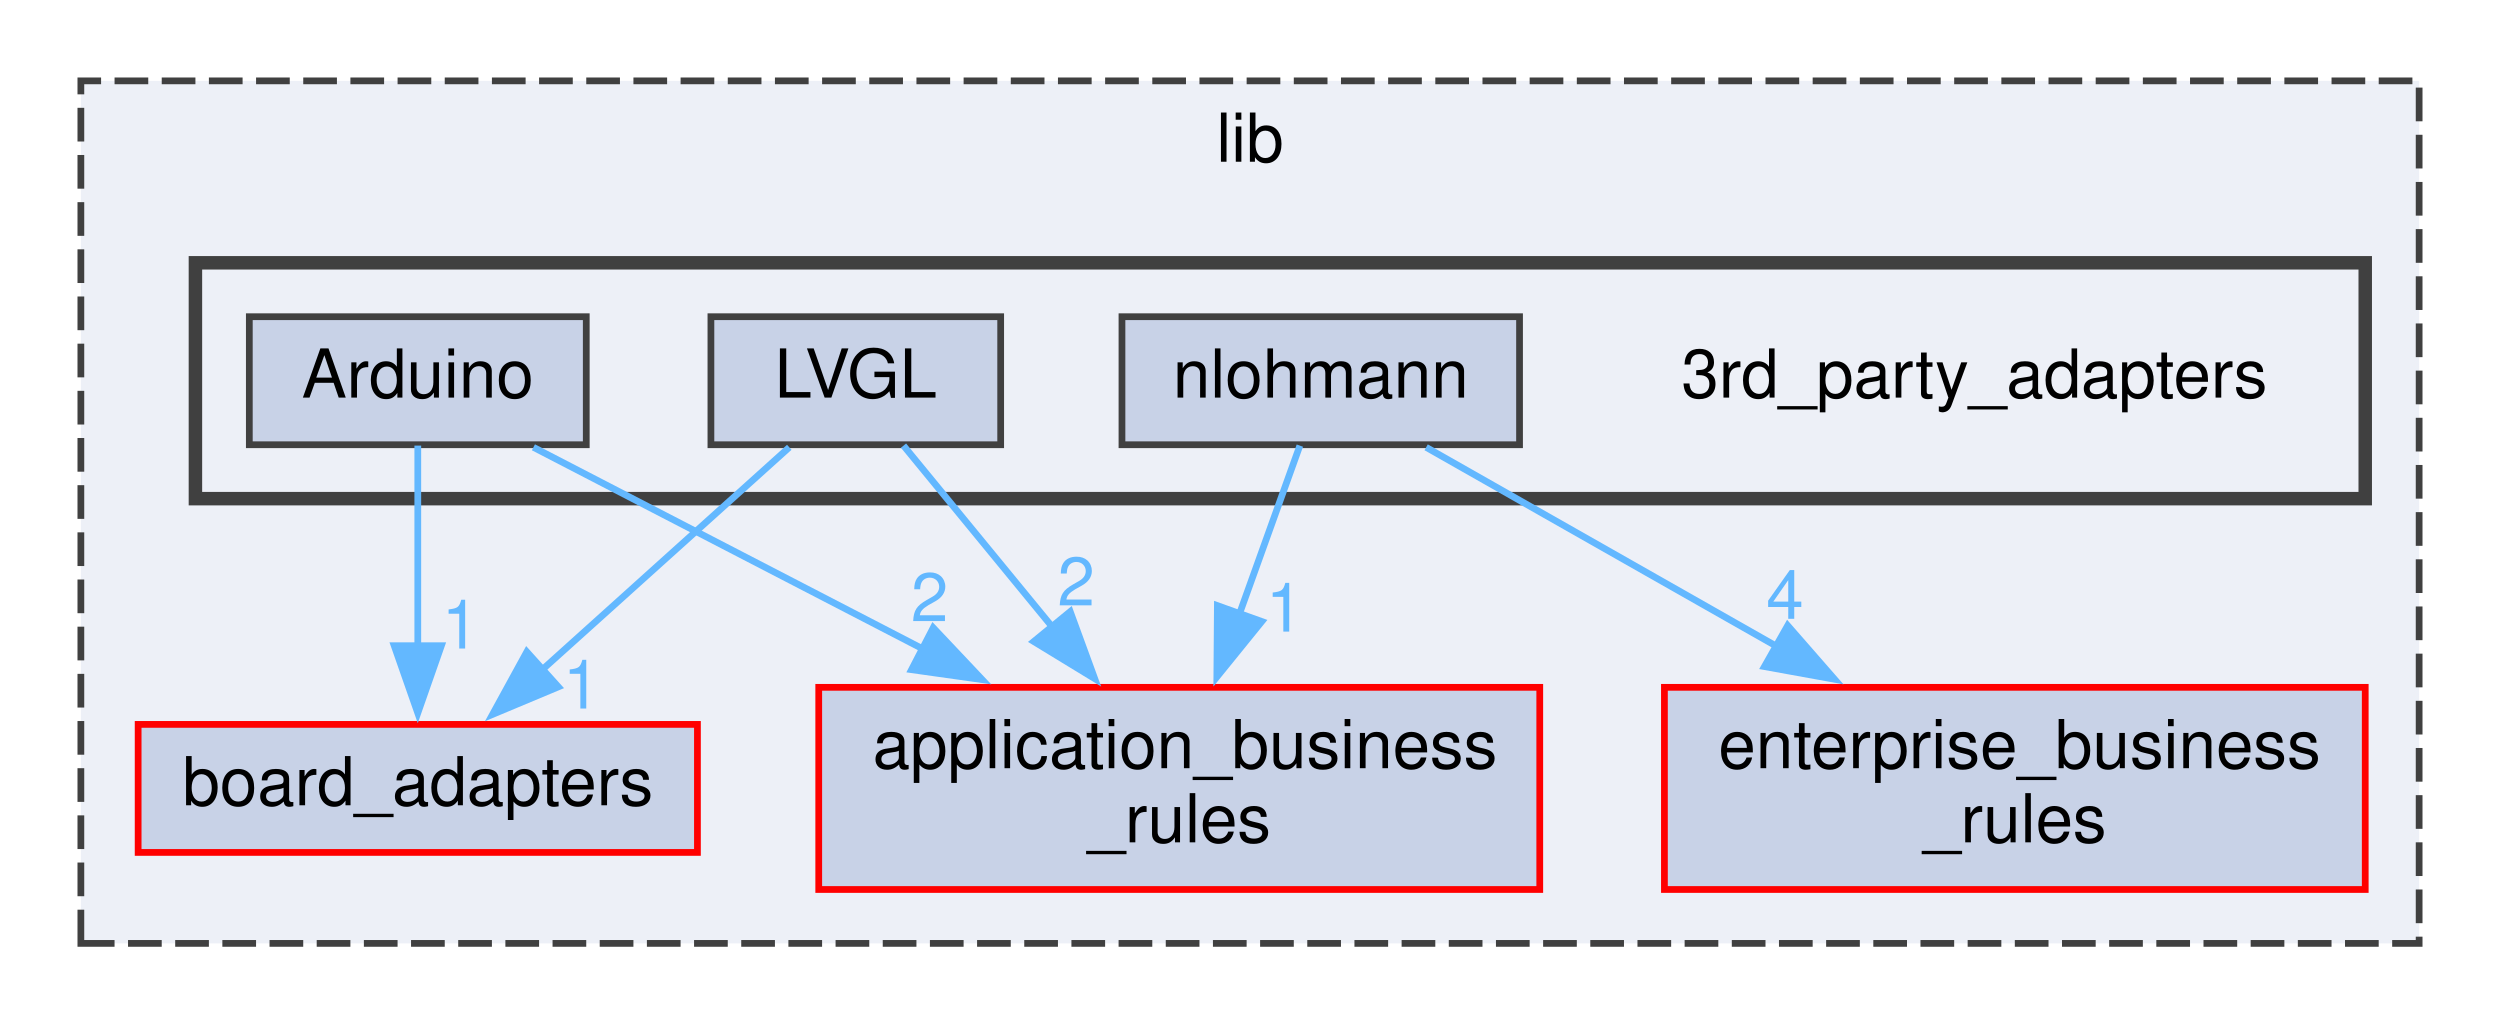
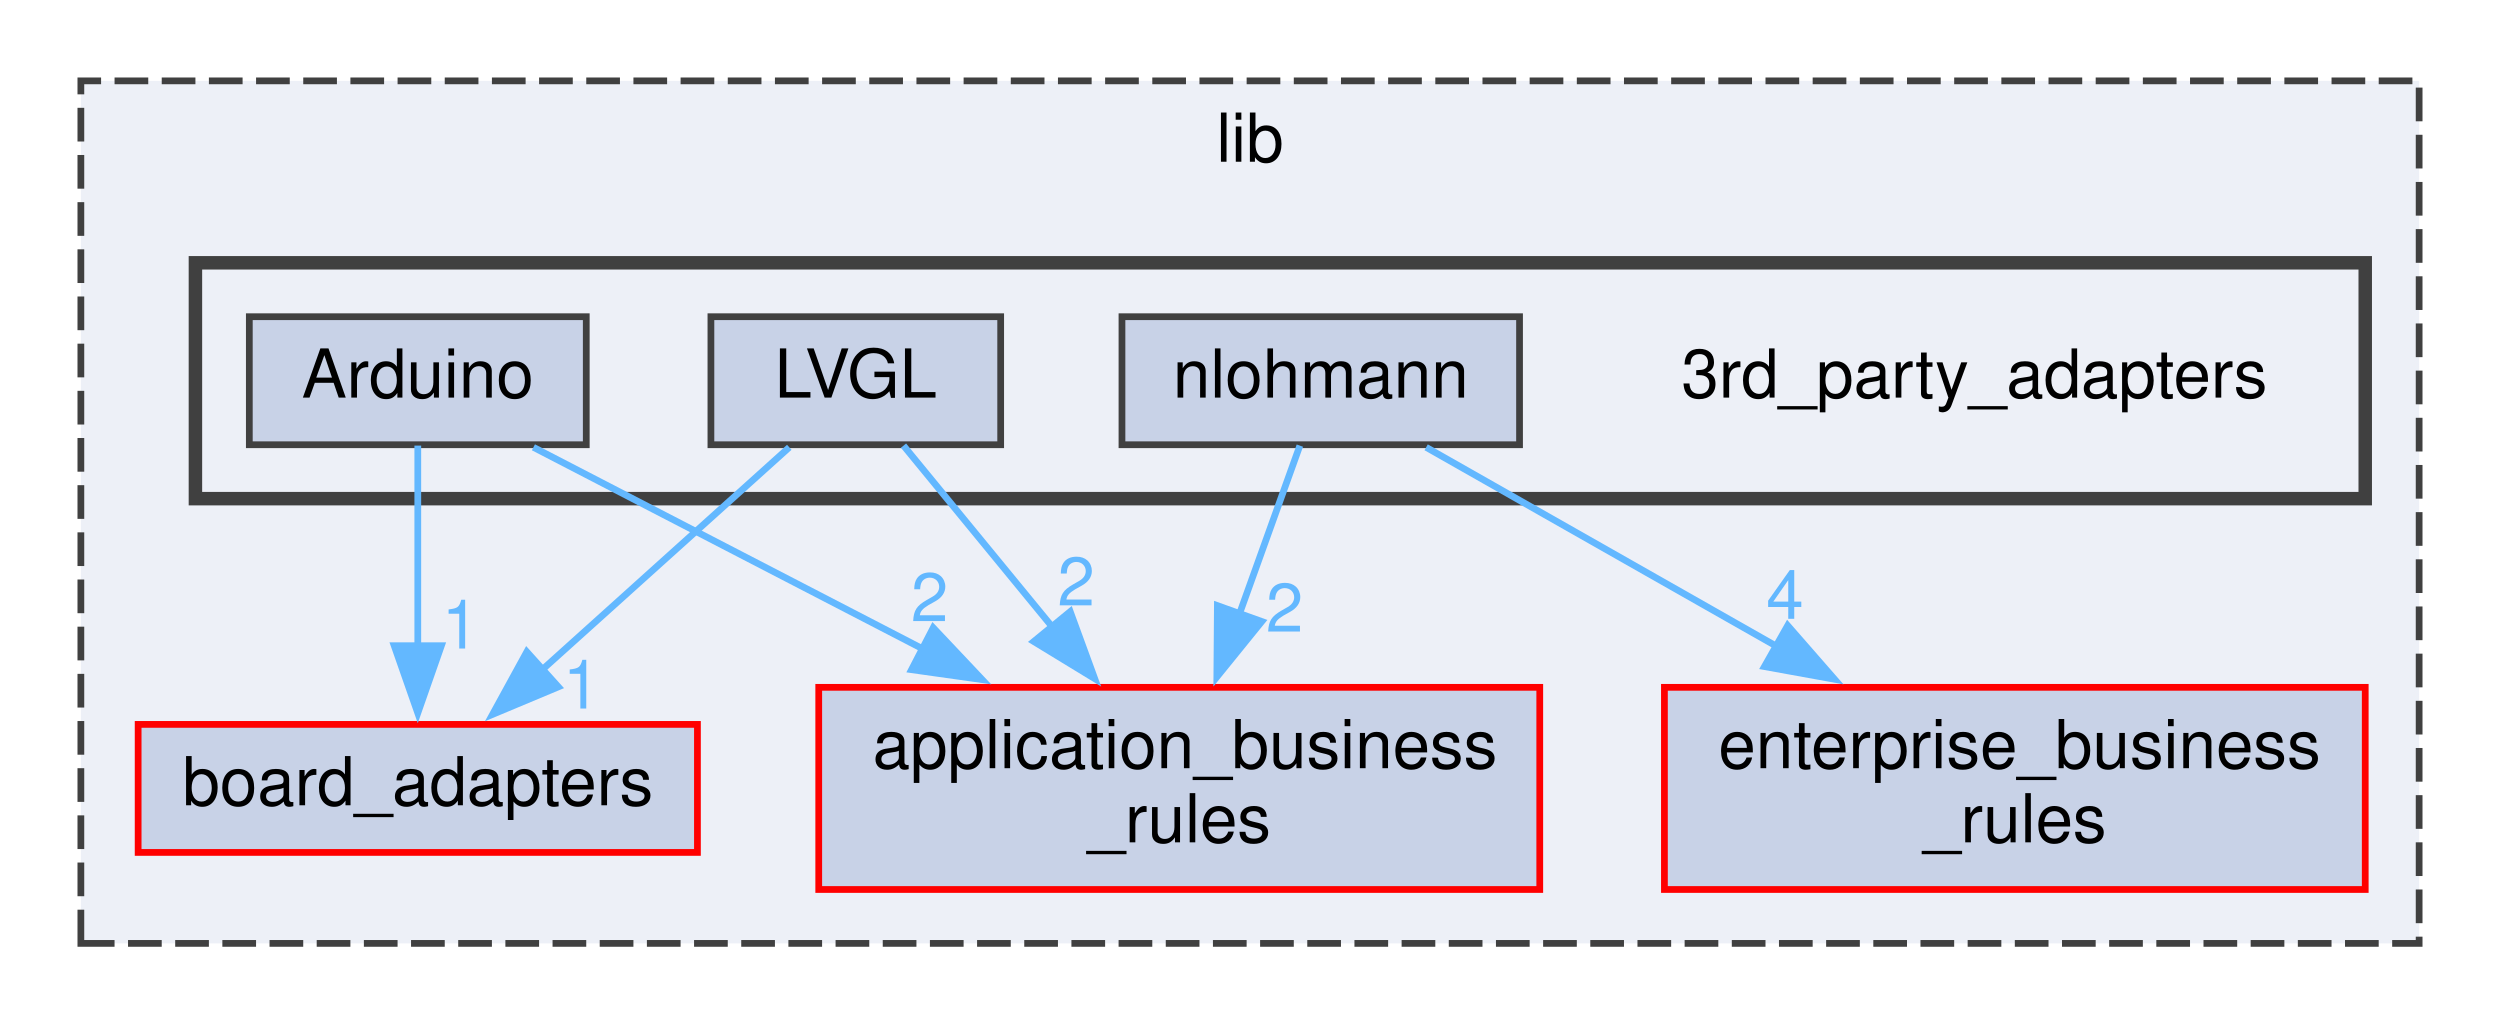
<svg xmlns="http://www.w3.org/2000/svg" xmlns:xlink="http://www.w3.org/1999/xlink" width="371pt" height="152pt" viewBox="0.00 0.00 371.00 152.00">
  <g id="graph0" class="graph" transform="scale(1 1) rotate(0) translate(4 148)">
    <g id="clust1" class="cluster">
      <g id="a_clust1">
        <a xlink:href="dir_97aefd0d527b934f1d99a682da8fe6a9.xhtml" target="_top" xlink:title="lib">
          <polygon fill="#edf0f7" stroke="#404040" stroke-dasharray="5,2" points="8,-8 8,-136 355,-136 355,-8 8,-8" />
          <text text-anchor="middle" x="181.5" y="-124" font-family="Helvetica,sans-Serif" font-size="10.00">lib</text>
        </a>
      </g>
    </g>
    <g id="clust2" class="cluster">
      <g id="a_clust2">
        <a xlink:href="dir_e75212beacfa7863df067e044f07f232.xhtml" target="_top" xlink:title="Package 3rd Party Adapters.">
          <polygon fill="#edf0f7" stroke="#404040" stroke-width="2" points="25,-74 25,-109 347,-109 347,-74 25,-74" />
        </a>
      </g>
    </g>
    <g id="node1" class="node">
      <g id="a_node1">
        <a xlink:href="dir_b49365647f74dff1c8dd1e88d29293e4.xhtml" target="_top" xlink:title="Package Board Adapters.">
          <polygon fill="#c8d2e7" stroke="red" points="99.5,-40.5 16.5,-40.5 16.5,-21.5 99.5,-21.5 99.5,-40.5" />
          <text text-anchor="middle" x="58" y="-28.5" font-family="Helvetica,sans-Serif" font-size="10.00">board_adapters</text>
        </a>
      </g>
    </g>
    <g id="node2" class="node">
      <g id="a_node2">
        <a xlink:href="dir_6dbb42d2342d9d7292a192bc1d024acc.xhtml" target="_top" xlink:title="Package Application Business Rules.">
          <polygon fill="#c8d2e7" stroke="red" points="224.5,-46 117.5,-46 117.5,-16 224.5,-16 224.5,-46" />
          <text text-anchor="start" x="125.5" y="-34" font-family="Helvetica,sans-Serif" font-size="10.00">application_business</text>
          <text text-anchor="middle" x="171" y="-23" font-family="Helvetica,sans-Serif" font-size="10.00">_rules</text>
        </a>
      </g>
    </g>
    <g id="node3" class="node">
      <g id="a_node3">
        <a xlink:href="dir_71046b38222792489c3876836d4fbdbc.xhtml" target="_top" xlink:title="Package Enterprise Business Rules.">
          <polygon fill="#c8d2e7" stroke="red" points="347,-46 243,-46 243,-16 347,-16 347,-46" />
          <text text-anchor="start" x="251" y="-34" font-family="Helvetica,sans-Serif" font-size="10.00">enterprise_business</text>
          <text text-anchor="middle" x="295" y="-23" font-family="Helvetica,sans-Serif" font-size="10.00">_rules</text>
        </a>
      </g>
    </g>
    <g id="node4" class="node">
      <text text-anchor="middle" x="289" y="-89" font-family="Helvetica,sans-Serif" font-size="10.00">3rd_party_adapters</text>
    </g>
    <g id="node5" class="node">
      <g id="a_node5">
        <a xlink:href="dir_e5c908e09902ac05aca8138811a01df8.xhtml" target="_top" xlink:title="Arduino">
          <polygon fill="#c8d2e7" stroke="#404040" points="83,-101 33,-101 33,-82 83,-82 83,-101" />
          <text text-anchor="middle" x="58" y="-89" font-family="Helvetica,sans-Serif" font-size="10.00">Arduino</text>
        </a>
      </g>
    </g>
    <g id="edge2" class="edge">
      <path fill="none" stroke="#63b8ff" d="M58,-81.87C58,-74 58,-62.1 58,-51.89" />
      <polygon fill="#63b8ff" stroke="#63b8ff" points="61.5,-52.18 58,-42.18 54.5,-52.18 61.5,-52.18" />
      <g id="a_edge2-headlabel">
        <a xlink:href="dir_000002_000003.xhtml" target="_top" xlink:title="1">
          <text text-anchor="middle" x="64.34" y="-51.76" font-family="Helvetica,sans-Serif" font-size="10.00" fill="#63b8ff">1</text>
        </a>
      </g>
    </g>
    <g id="edge1" class="edge">
      <path fill="none" stroke="#63b8ff" d="M75.16,-81.62C90.44,-73.7 113.35,-61.85 132.93,-51.71" />
      <polygon fill="#63b8ff" stroke="#63b8ff" points="134.49,-54.84 141.76,-47.14 131.27,-48.62 134.49,-54.84" />
      <g id="a_edge1-headlabel">
        <a xlink:href="dir_000002_000001.xhtml" target="_top" xlink:title="2">
          <text text-anchor="middle" x="133.95" y="-55.82" font-family="Helvetica,sans-Serif" font-size="10.00" fill="#63b8ff">2</text>
        </a>
      </g>
    </g>
    <g id="node6" class="node">
      <g id="a_node6">
        <a xlink:href="dir_673789fe363c8cf83b6beac9ec7c58fa.xhtml" target="_top" xlink:title="LVGL">
          <polygon fill="#c8d2e7" stroke="#404040" points="144.5,-101 101.5,-101 101.5,-82 144.5,-82 144.5,-101" />
          <text text-anchor="middle" x="123" y="-89" font-family="Helvetica,sans-Serif" font-size="10.00">LVGL</text>
        </a>
      </g>
    </g>
    <g id="edge4" class="edge">
      <path fill="none" stroke="#63b8ff" d="M113.13,-81.62C103.39,-72.85 88.28,-59.25 76.34,-48.5" />
      <polygon fill="#63b8ff" stroke="#63b8ff" points="78.86,-46.07 69.09,-41.98 74.18,-51.27 78.86,-46.07" />
      <g id="a_edge4-headlabel">
        <a xlink:href="dir_000010_000003.xhtml" target="_top" xlink:title="1">
          <text text-anchor="middle" x="82.31" y="-42.85" font-family="Helvetica,sans-Serif" font-size="10.00" fill="#63b8ff">1</text>
        </a>
      </g>
    </g>
    <g id="edge3" class="edge">
      <path fill="none" stroke="#63b8ff" d="M130.08,-81.87C135.93,-74.74 144.51,-64.28 152.3,-54.79" />
      <polygon fill="#63b8ff" stroke="#63b8ff" points="154.82,-57.24 158.46,-47.28 149.41,-52.8 154.82,-57.24" />
      <g id="a_edge3-headlabel">
        <a xlink:href="dir_000010_000001.xhtml" target="_top" xlink:title="2">
          <text text-anchor="middle" x="155.7" y="-58.15" font-family="Helvetica,sans-Serif" font-size="10.00" fill="#63b8ff">2</text>
        </a>
      </g>
    </g>
    <g id="node7" class="node">
      <g id="a_node7">
        <a xlink:href="dir_0c9e3c7283f36edd21eeaa604bb6b292.xhtml" target="_top" xlink:title="nlohmann">
          <polygon fill="#c8d2e7" stroke="#404040" points="221.5,-101 162.5,-101 162.5,-82 221.5,-82 221.5,-101" />
          <text text-anchor="middle" x="192" y="-89" font-family="Helvetica,sans-Serif" font-size="10.00">nlohmann</text>
        </a>
      </g>
    </g>
    <g id="edge5" class="edge">
      <path fill="none" stroke="#63b8ff" d="M188.9,-81.87C186.53,-75.25 183.12,-65.78 179.92,-56.86" />
      <polygon fill="#63b8ff" stroke="#63b8ff" points="183.25,-55.77 176.58,-47.54 176.66,-58.13 183.25,-55.77" />
      <g id="a_edge5-headlabel">
-         <a xlink:href="dir_000011_000001.xhtml" target="_top" xlink:title="1">
-           <text text-anchor="middle" x="186.63" y="-54.27" font-family="Helvetica,sans-Serif" font-size="10.00" fill="#63b8ff">1</text>
+         <a xlink:href="dir_000011_000001.xhtml" target="_top" xlink:title="2">
+           <text text-anchor="middle" x="186.63" y="-54.27" font-family="Helvetica,sans-Serif" font-size="10.00" fill="#63b8ff">2</text>
        </a>
      </g>
    </g>
    <g id="edge6" class="edge">
      <path fill="none" stroke="#63b8ff" d="M207.64,-81.62C221.51,-73.74 242.26,-61.96 260.06,-51.85" />
      <polygon fill="#63b8ff" stroke="#63b8ff" points="261.29,-55.17 268.26,-47.19 257.84,-49.08 261.29,-55.17" />
      <g id="a_edge6-headlabel">
        <a xlink:href="dir_000011_000006.xhtml" target="_top" xlink:title="4">
          <text text-anchor="middle" x="260.89" y="-56.17" font-family="Helvetica,sans-Serif" font-size="10.00" fill="#63b8ff">4</text>
        </a>
      </g>
    </g>
  </g>
</svg>
